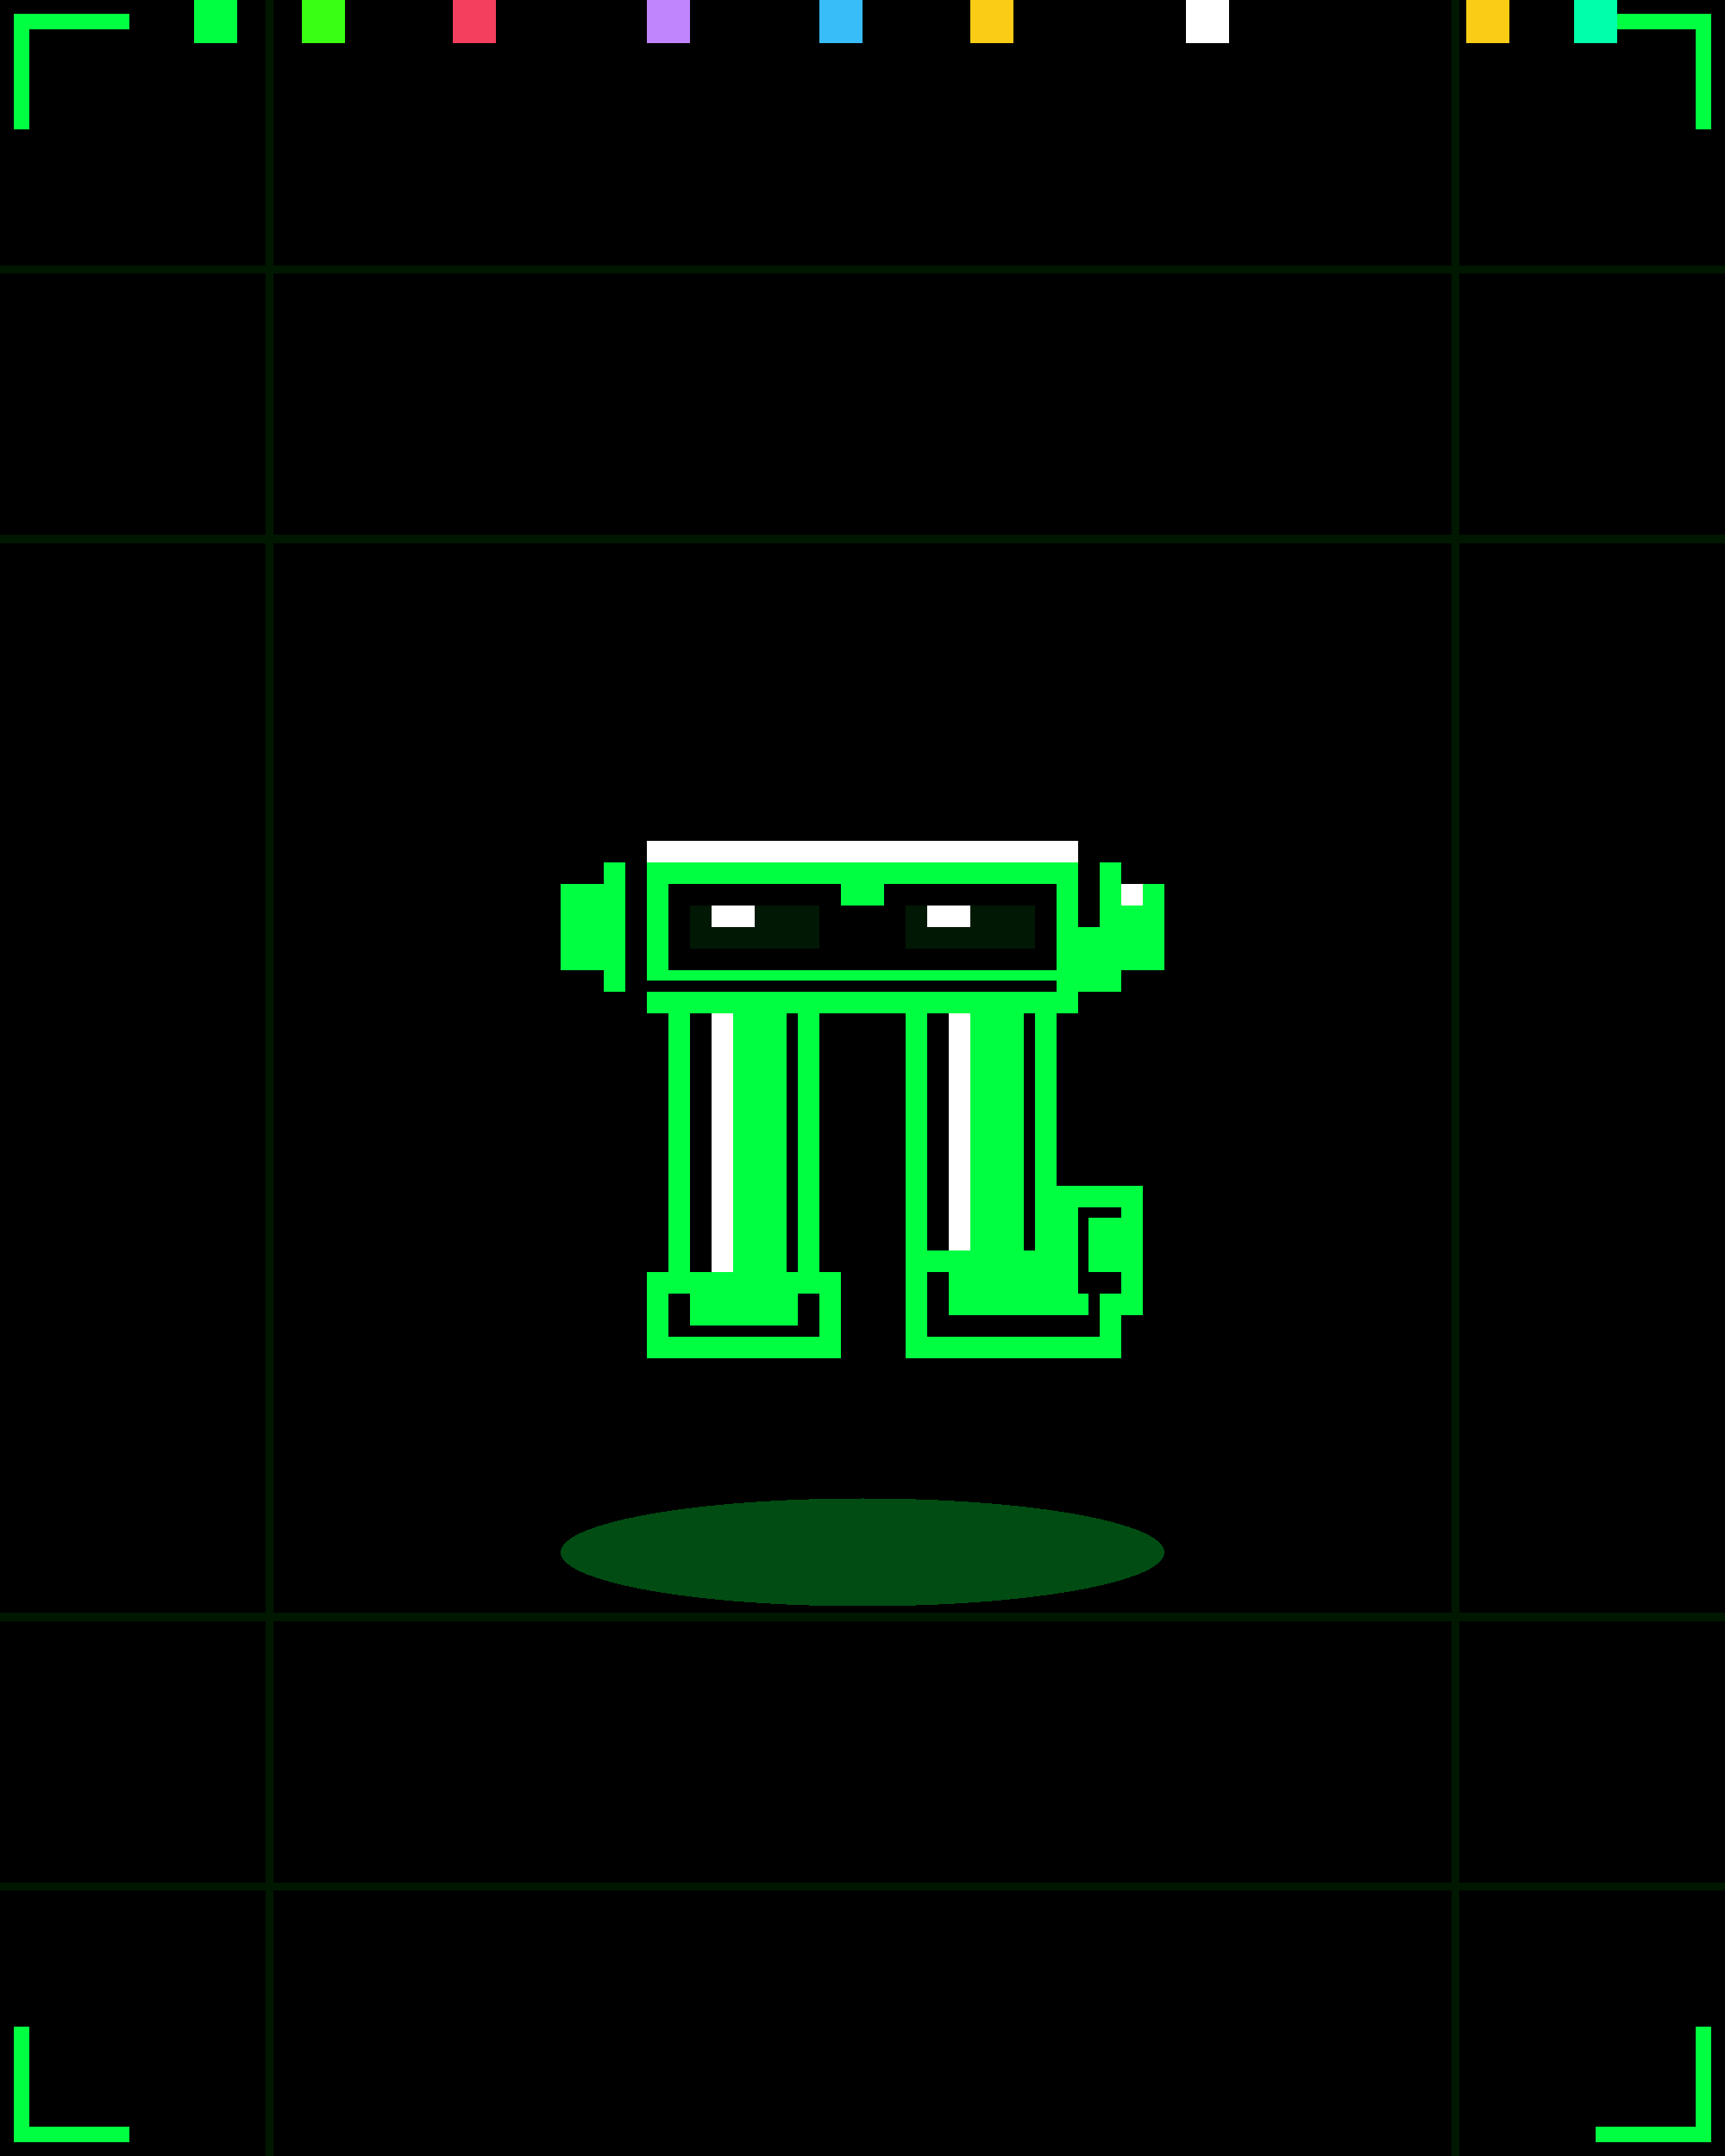
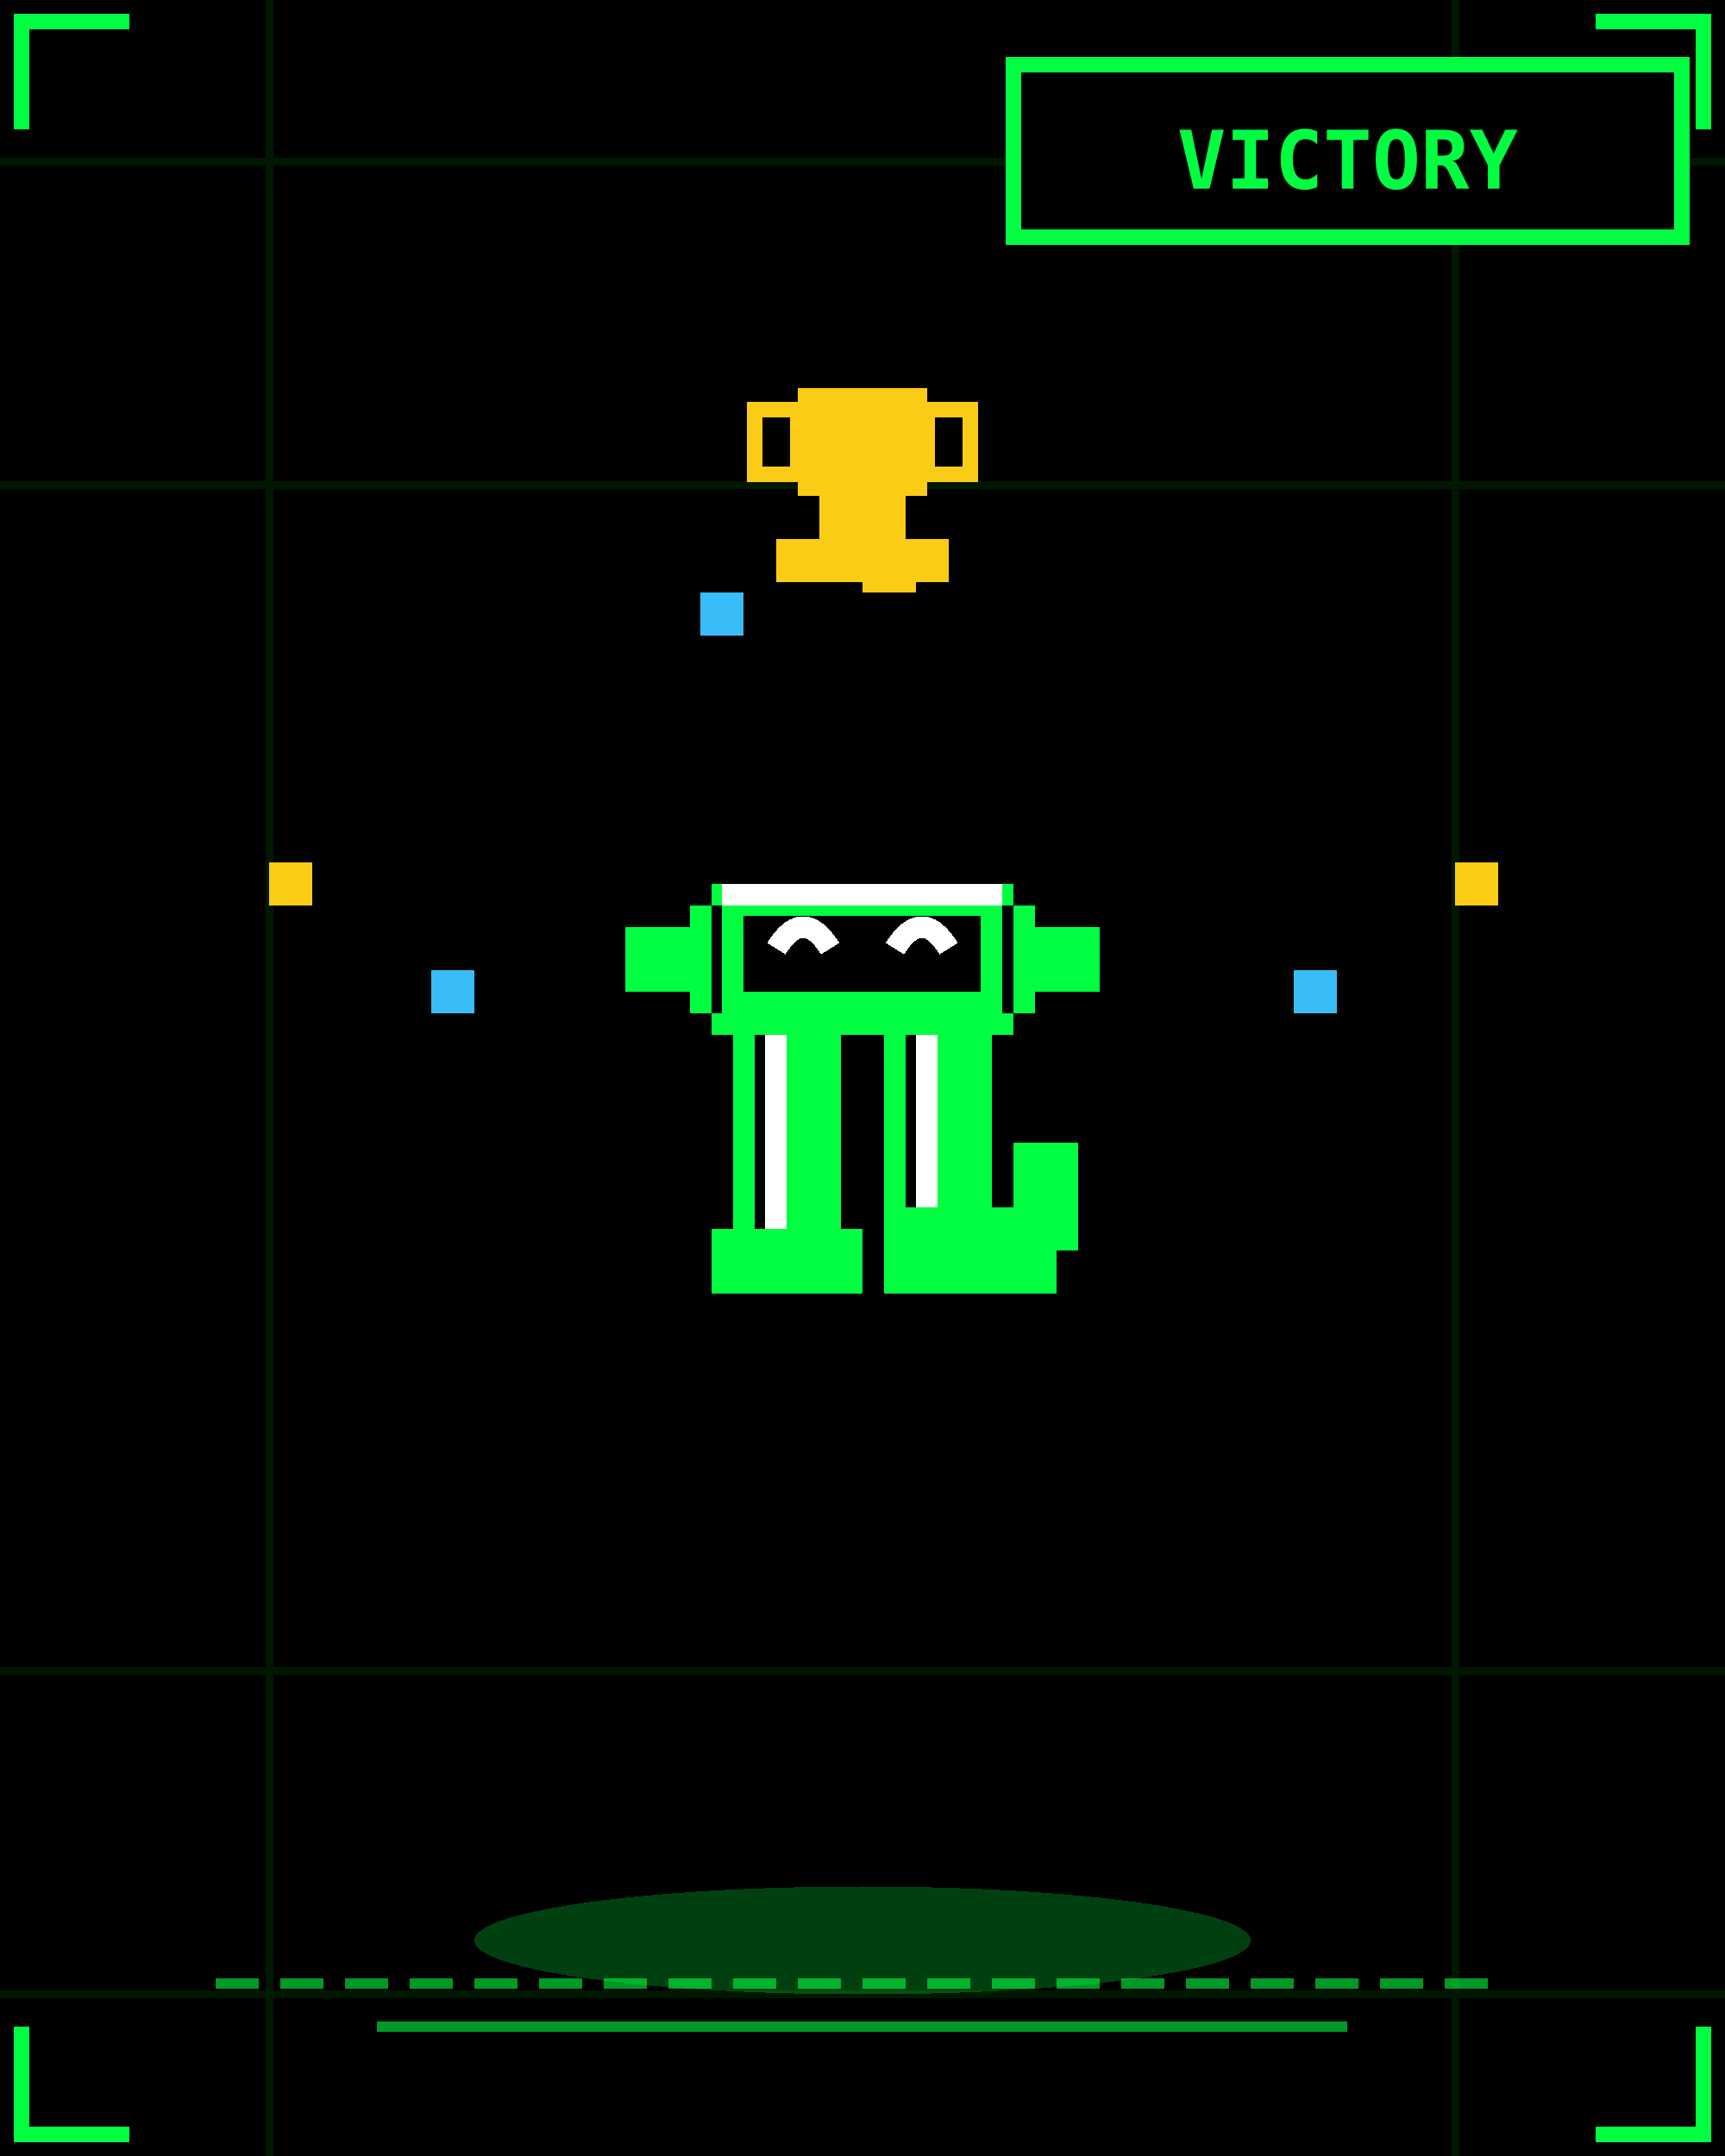
<svg xmlns="http://www.w3.org/2000/svg" viewBox="0 0 160 200" width="100%" height="100%" preserveAspectRatio="none" shape-rendering="crispEdges">
  <style>
-     @keyframes winSway { 0%, 100% { transform: translateY(0px) rotate(-2deg); } 50% { transform: translateY(-4px) rotate(2deg); } }
-     @keyframes confettiDrop1 { 0% { opacity: 0; transform: translateY(-10px); } 30% { opacity: 1; } 100% { opacity: 0; transform: translateY(200px); } }
-     @keyframes confettiDrop2 { 0% { opacity: 0; transform: translateY(-10px); } 30% { opacity: 1; } 100% { opacity: 0; transform: translateY(200px); } }
-     @keyframes shadesGleam { 0%, 70%, 100% { opacity: 0; } 75%, 90% { opacity: 1; } }
+     @keyframes victoryBounce { 0%, 100% { transform: translateY(0px); } 50% { transform: translateY(-8px); } }
+     @keyframes sparkleFloat1 { 0% { opacity: 0; transform: translateY(10px) scale(0.6); } 50% { opacity: 1; transform: translateY(-40px) scale(1.1); } 100% { opacity: 0; transform: translateY(-70px) scale(0.6); } }
+     @keyframes sparkleFloat2 { 0% { opacity: 0; transform: translateY(10px) scale(0.6); } 50% { opacity: 1; transform: translateY(-40px) scale(1.1); } 100% { opacity: 0; transform: translateY(-70px) scale(0.6); } }

-     .mascot-win { animation: winSway 1.8s steps(4) infinite; transform-origin: 80px 140px; }
-     .confetti-1 { animation: confettiDrop1 2.4s steps(8) infinite; }
-     .confetti-2 { animation: confettiDrop2 2.8s steps(8) infinite 1.2s; }
-     .gleam { animation: shadesGleam 2.5s steps(2) infinite; }
+     .mascot-victory { animation: victoryBounce 0.8s steps(4) infinite; transform-origin: 80px 100px; }
+     .sparkle-1 { animation: sparkleFloat1 1.6s steps(6) infinite; }
+     .sparkle-2 { animation: sparkleFloat2 1.6s steps(6) infinite 0.8s; }
  </style>
  <rect width="160" height="200" fill="#000000" />
  <g stroke="#003b00" stroke-width="0.75" opacity="0.4">
-     <line x1="0" y1="25" x2="160" y2="25" />
-     <line x1="0" y1="50" x2="160" y2="50" />
-     <line x1="0" y1="150" x2="160" y2="150" />
-     <line x1="0" y1="175" x2="160" y2="175" />
+     <line x1="0" y1="15" x2="160" y2="15" />
+     <line x1="0" y1="45" x2="160" y2="45" />
+     <line x1="0" y1="155" x2="160" y2="155" />
+     <line x1="0" y1="185" x2="160" y2="185" />
    <line x1="25" y1="0" x2="25" y2="200" />
    <line x1="135" y1="0" x2="135" y2="200" />
  </g>
  <g stroke="#00ff41" stroke-width="1.5" fill="none">
    <path d="M2,12 L2,2 L12,2" />
    <path d="M158,12 L158,2 L148,2" />
    <path d="M2,188 L2,198 L12,198" />
    <path d="M158,188 L158,198 L148,198" />
  </g>
-   <g class="confetti-1">
-     <rect x="18" y="0" width="4" height="4" fill="#00ff41" />
-     <rect x="136" y="0" width="4" height="4" fill="#facc15" />
-     <rect x="76" y="0" width="4" height="4" fill="#38bdf8" />
-     <rect x="42" y="0" width="4" height="4" fill="#f43f5e" />
-     <rect x="110" y="0" width="4" height="4" fill="#ffffff" />
+   <g transform="translate(94, 6)">
+     <rect width="62" height="16" fill="#000000" stroke="#00ff41" stroke-width="1.5" />
+     <text x="31" y="11.5" font-family="'Fira Code', monospace" font-size="7.5" font-weight="900" fill="#00ff41" text-anchor="middle">VICTORY</text>
  </g>
-   <g class="confetti-2">
-     <rect x="28" y="0" width="4" height="4" fill="#39ff14" />
-     <rect x="146" y="0" width="4" height="4" fill="#00ffaa" />
-     <rect x="90" y="0" width="4" height="4" fill="#facc15" />
-     <rect x="60" y="0" width="4" height="4" fill="#c084fc" />
+   <g class="sparkle-1" fill="#facc15" transform="translate(0, 80)">
+     <rect x="25" y="0" width="4" height="4" />
+     <rect x="135" y="0" width="4" height="4" />
+     <rect x="80" y="-30" width="5" height="5" />
  </g>
-   <ellipse cx="80" cy="144" rx="28" ry="5" fill="#00ff41" opacity="0.3" />
-   <g class="mascot-win">
-     <rect x="56" y="80" width="48" height="12" fill="#00ff41" />
-     <rect x="60" y="78" width="40" height="16" fill="#00ff41" />
-     <rect x="52" y="82" width="56" height="8" fill="#00ff41" />
-     <rect x="62" y="92" width="14" height="28" fill="#00ff41" />
-     <rect x="60" y="118" width="18" height="8" fill="#00ff41" />
-     <rect x="84" y="92" width="14" height="26" fill="#00ff41" />
-     <rect x="84" y="116" width="20" height="10" fill="#00ff41" />
-     <rect x="98" y="110" width="8" height="12" fill="#00ff41" />
-     <rect x="64" y="94" width="10" height="24" fill="#000000" />
-     <rect x="66" y="94" width="7" height="24" fill="#00ff41" />
-     <rect x="66" y="94" width="2" height="24" fill="#ffffff" />
-     <rect x="62" y="120" width="14" height="4" fill="#000000" />
-     <rect x="64" y="120" width="10" height="3" fill="#00ff41" />
-     <rect x="86" y="94" width="10" height="22" fill="#000000" />
-     <rect x="88" y="94" width="7" height="22" fill="#00ff41" />
-     <rect x="88" y="94" width="2" height="22" fill="#ffffff" />
-     <rect x="86" y="118" width="16" height="6" fill="#000000" />
-     <rect x="88" y="118" width="13" height="4" fill="#00ff41" />
-     <rect x="100" y="112" width="4" height="8" fill="#000000" />
-     <rect x="101" y="113" width="3" height="5" fill="#00ff41" />
-     <rect x="58" y="80" width="44" height="12" fill="#000000" />
-     <rect x="60" y="80" width="40" height="12" fill="#00ff41" />
-     <rect x="60" y="78" width="40" height="2" fill="#ffffff" />
-     <rect x="58" y="91" width="44" height="1" fill="#000000" />
-     <rect x="62" y="82" width="36" height="8" fill="#000000" />
-     <rect x="62" y="82" width="16" height="6" fill="#000000" />
-     <rect x="78" y="82" width="4" height="2" fill="#00ff41" />
-     <rect x="82" y="82" width="16" height="6" fill="#000000" />
-     <rect x="64" y="88" width="12" height="2" fill="#000000" />
-     <rect x="84" y="88" width="12" height="2" fill="#000000" />
-     <rect x="64" y="84" width="12" height="4" fill="#001804" />
-     <rect x="84" y="84" width="12" height="4" fill="#001804" />
-     <g class="gleam" fill="#ffffff">
-       <rect x="66" y="84" width="4" height="2" />
-       <rect x="86" y="84" width="4" height="2" />
-     </g>
+   <g class="sparkle-2" fill="#38bdf8" transform="translate(0, 90)">
+     <rect x="40" y="0" width="4" height="4" />
+     <rect x="120" y="0" width="4" height="4" />
+     <rect x="65" y="-35" width="4" height="4" />
+   </g>
+   <g transform="translate(70, 36)" fill="#facc15">
+     <rect x="4" y="0" width="12" height="10" />
+     <rect x="6" y="10" width="8" height="4" />
+     <rect x="2" y="14" width="16" height="4" />
+     <rect x="0" y="2" width="4" height="6" fill="none" stroke="#facc15" stroke-width="1.5" />
+     <rect x="16" y="2" width="4" height="6" fill="none" stroke="#facc15" stroke-width="1.5" />
+   </g>
+   <g opacity="0.6" stroke="#00ff41" stroke-width="1">
+     <line x1="20" y1="184" x2="140" y2="184" stroke-dasharray="4,2" />
+     <line x1="35" y1="188" x2="125" y2="188" />
+   </g>
+   <ellipse cx="80" cy="180" rx="36" ry="5" fill="#00ff41" opacity="0.25" />
+   <g class="mascot-victory">
+     <rect x="64" y="84" width="32" height="10" fill="#00ff41" />
+     <rect x="66" y="82" width="28" height="14" fill="#00ff41" />
+     <rect x="62" y="86" width="36" height="6" fill="#00ff41" />
+     <rect x="68" y="94" width="10" height="22" fill="#00ff41" />
+     <rect x="66" y="114" width="14" height="6" fill="#00ff41" />
+     <rect x="82" y="94" width="10" height="20" fill="#00ff41" />
+     <rect x="82" y="112" width="16" height="8" fill="#00ff41" />
+     <rect x="94" y="106" width="6" height="10" fill="#00ff41" />
+     <rect x="70" y="96" width="6" height="18" fill="#000000" />
+     <rect x="71" y="96" width="5" height="18" fill="#00ff41" />
+     <rect x="71" y="96" width="2" height="18" fill="#ffffff" />
+     <rect x="84" y="96" width="6" height="16" fill="#000000" />
+     <rect x="85" y="96" width="5" height="16" fill="#00ff41" />
+     <rect x="85" y="96" width="2" height="16" fill="#ffffff" />
+     <rect x="66" y="84" width="28" height="10" fill="#000000" />
+     <rect x="67" y="84" width="26" height="10" fill="#00ff41" />
+     <rect x="67" y="82" width="26" height="2" fill="#ffffff" />
+     <rect x="69" y="85" width="22" height="7" fill="#000000" />
+     <path d="M72,88 Q74.5,84 77,88" stroke="#ffffff" stroke-width="2" fill="none" />
+     <path d="M83,88 Q85.5,84 88,88" stroke="#ffffff" stroke-width="2" fill="none" />
    <g fill="#00ff41">
-       <rect x="98" y="86" width="6" height="6" />
-       <rect x="102" y="82" width="4" height="4" />
-       <rect x="104" y="82" width="2" height="2" fill="#ffffff" />
+       <rect x="58" y="86" width="4" height="6" />
+       <rect x="98" y="86" width="4" height="6" />
    </g>
  </g>
</svg>
